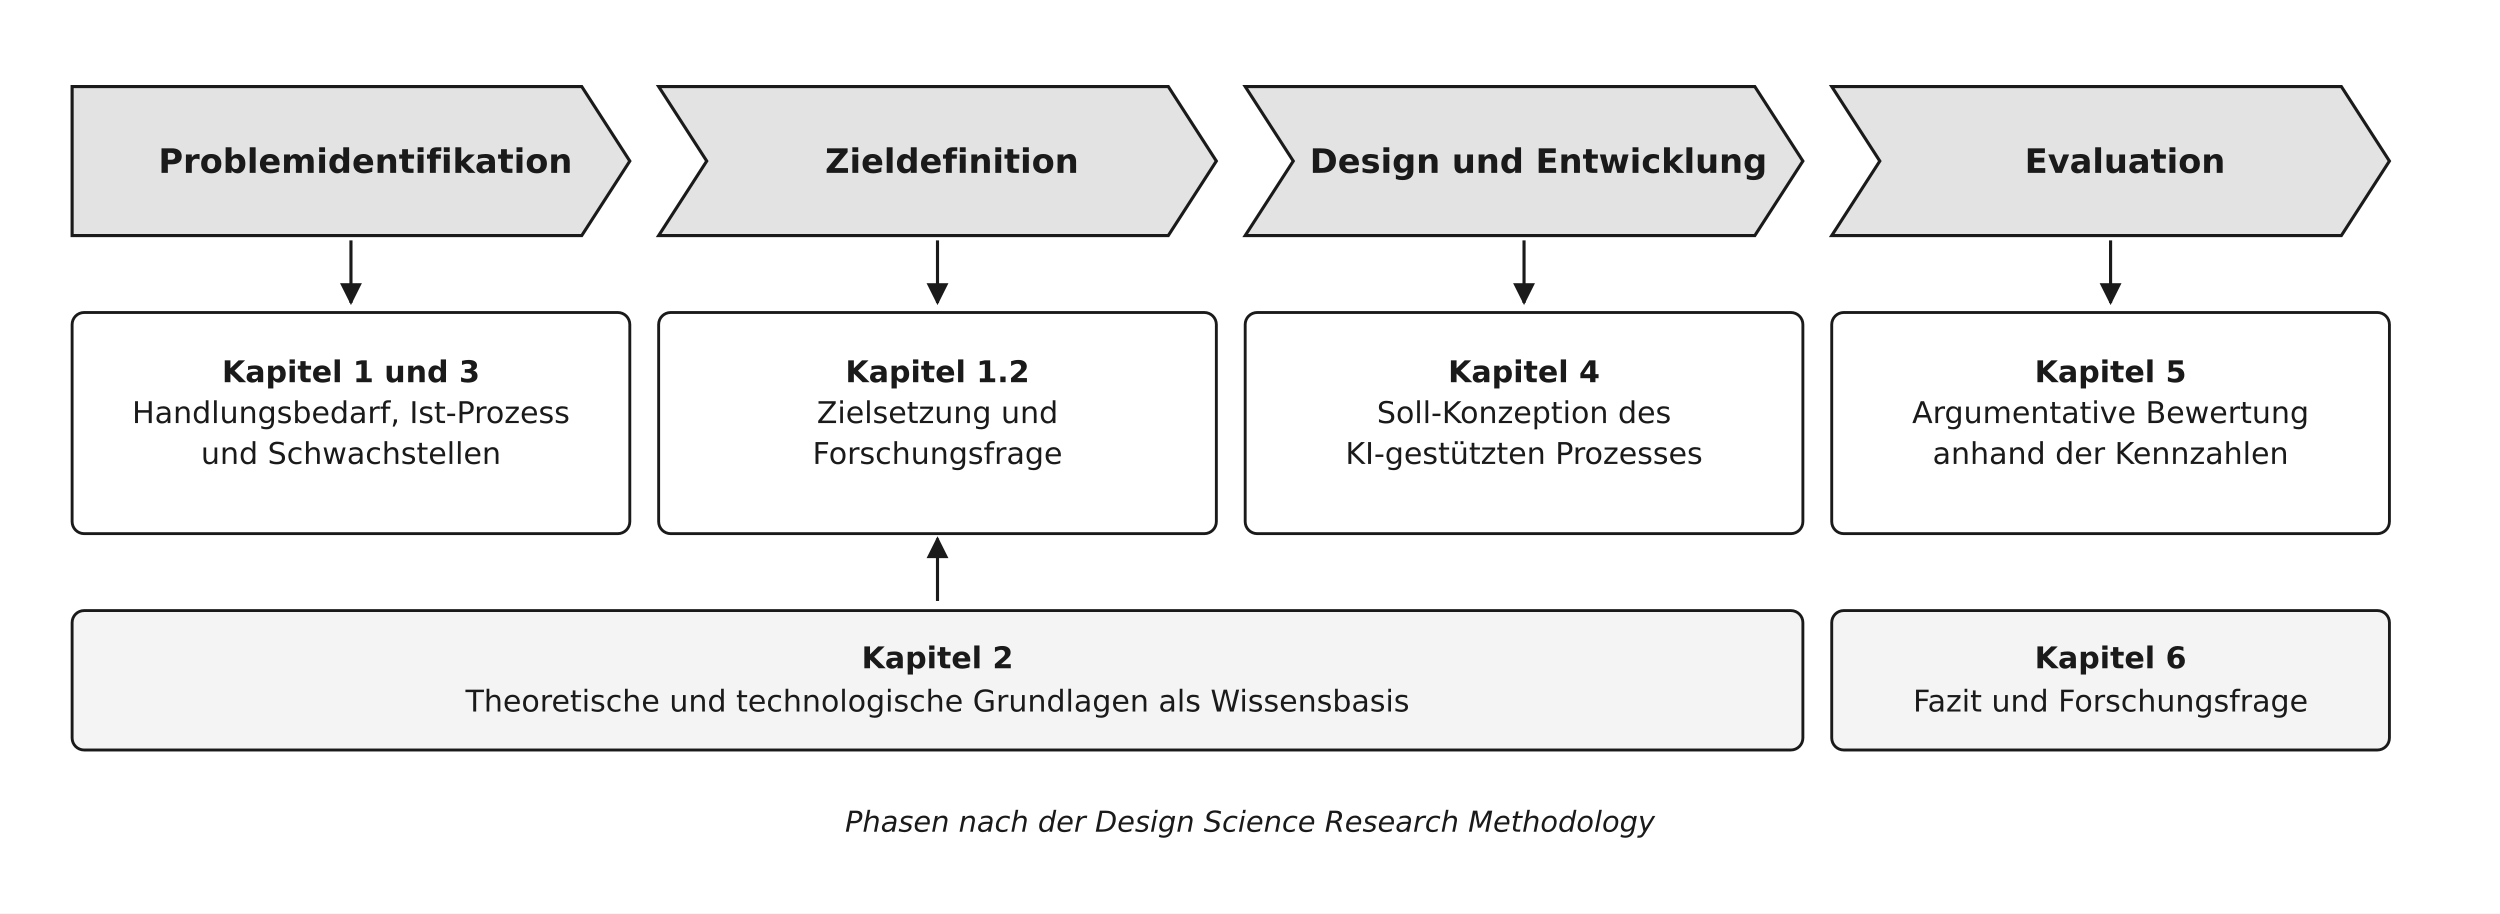
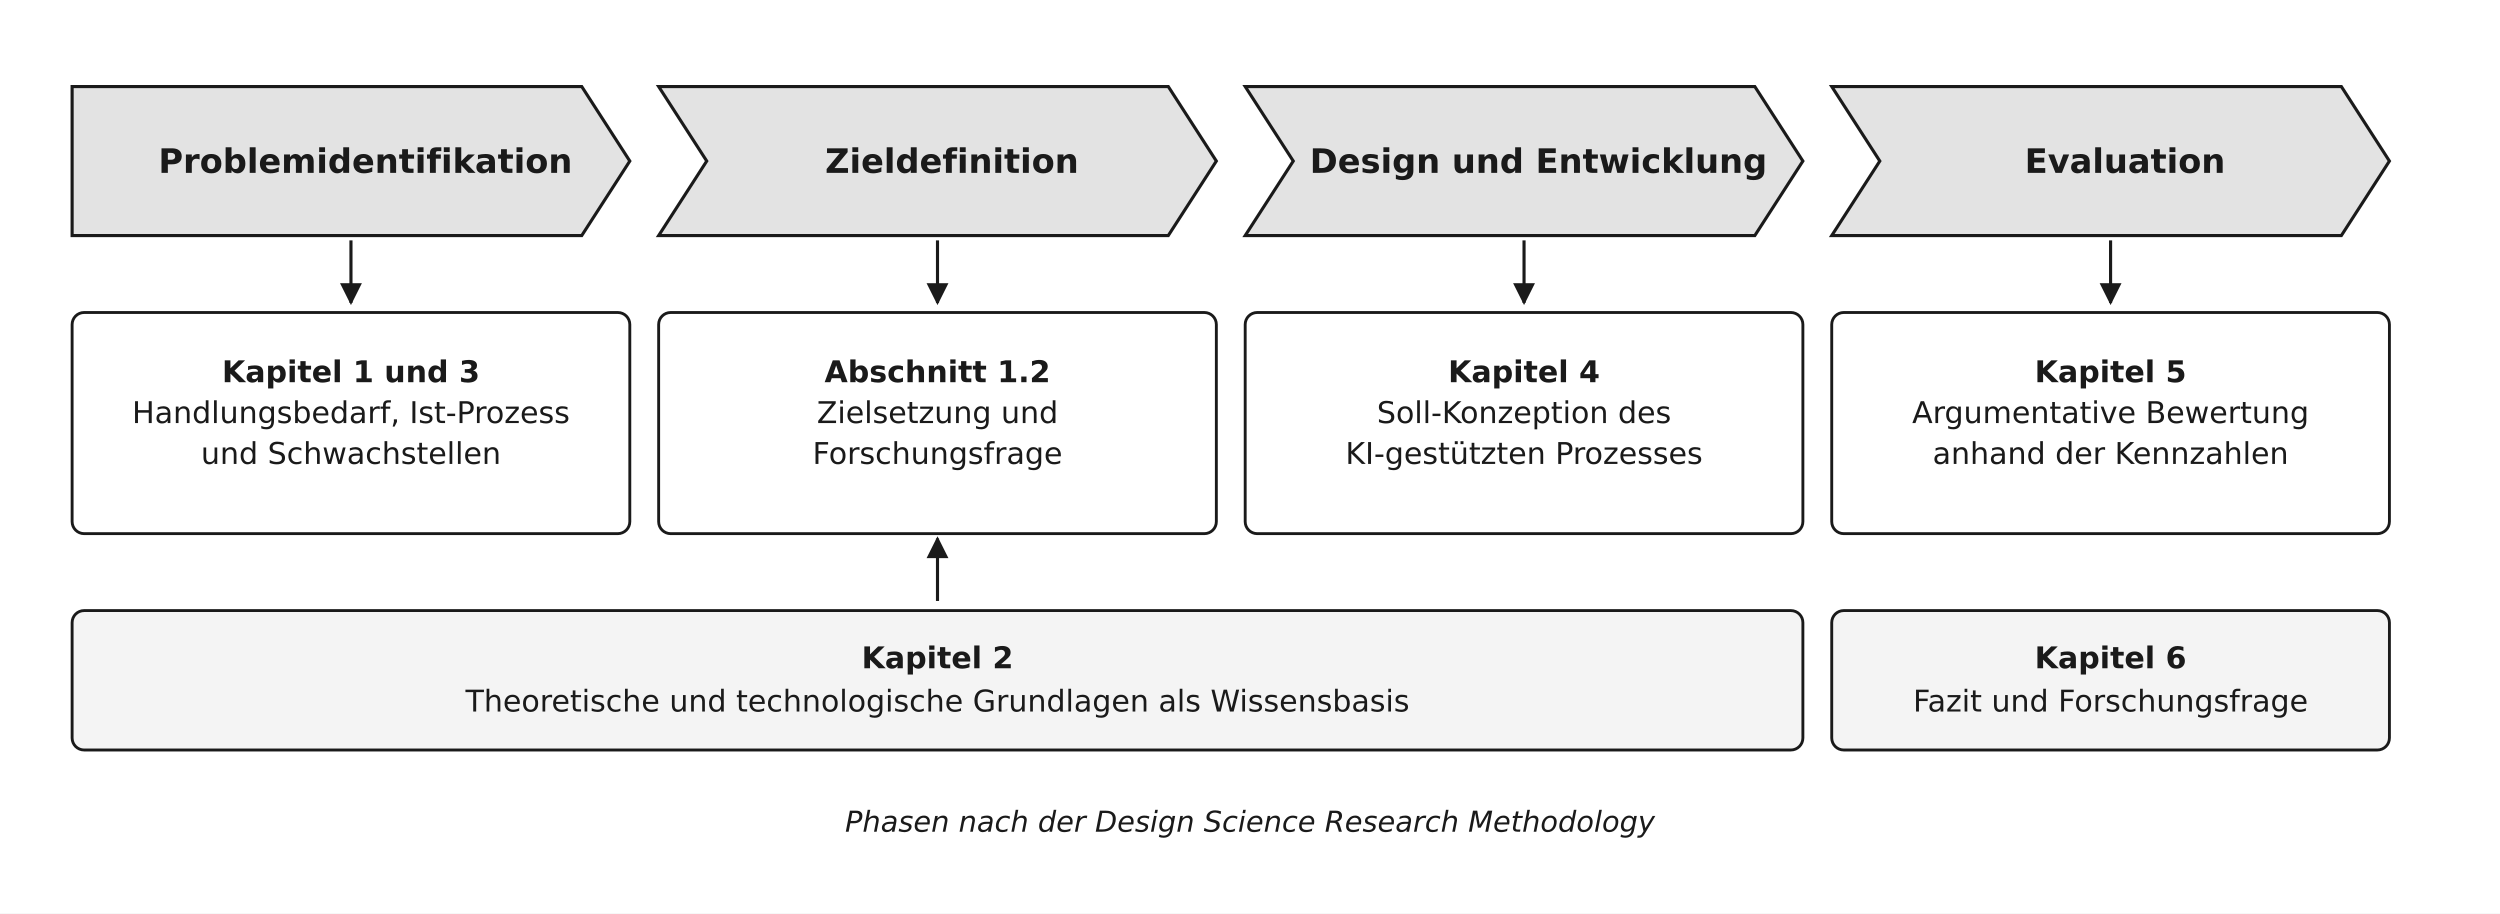
<svg xmlns="http://www.w3.org/2000/svg" width="1040" height="380" viewBox="0 0 1040 380" font-family="Carlito, DejaVu Sans, sans-serif">
  <defs>
    <marker id="seq" viewBox="0 0 10 10" refX="9" refY="5" markerWidth="7" markerHeight="7" orient="auto-start-reverse">
      <path d="M 0 0 L 10 5 L 0 10 z" fill="#1a1a1a" />
    </marker>
    <marker id="msg" viewBox="0 0 10 10" refX="9" refY="5" markerWidth="8" markerHeight="8" orient="auto-start-reverse">
      <path d="M 0 0 L 10 5 L 0 10 z" fill="#ffffff" stroke="#1a1a1a" stroke-width="1" />
    </marker>
    <marker id="msgstart" viewBox="0 0 10 10" refX="5" refY="5" markerWidth="7" markerHeight="7" orient="auto">
      <circle cx="5" cy="5" r="3.5" fill="#ffffff" stroke="#1a1a1a" stroke-width="1" />
    </marker>
  </defs>
  <rect width="1040" height="380" fill="#ffffff" />
  <polygon points="30,36 242,36 262,67.0 242,98 30,98" fill="#e3e3e3" stroke="#1a1a1a" stroke-width="1.3" />
  <text x="152.0" y="71.9" font-size="14" text-anchor="middle" font-weight="bold" font-style="normal" fill="#1a1a1a">Problemidentifikation</text>
  <polygon points="274,36 486,36 506,67.0 486,98 274,98 294,67.0" fill="#e3e3e3" stroke="#1a1a1a" stroke-width="1.3" />
  <text x="396.0" y="71.9" font-size="14" text-anchor="middle" font-weight="bold" font-style="normal" fill="#1a1a1a">Zieldefinition</text>
  <polygon points="518,36 730,36 750,67.0 730,98 518,98 538,67.0" fill="#e3e3e3" stroke="#1a1a1a" stroke-width="1.3" />
  <text x="640.0" y="71.9" font-size="14" text-anchor="middle" font-weight="bold" font-style="normal" fill="#1a1a1a">Design und Entwicklung</text>
  <polygon points="762,36 974,36 994,67.0 974,98 762,98 782,67.0" fill="#e3e3e3" stroke="#1a1a1a" stroke-width="1.3" />
  <text x="884.0" y="71.9" font-size="14" text-anchor="middle" font-weight="bold" font-style="normal" fill="#1a1a1a">Evaluation</text>
  <rect x="30" y="130" width="232" height="92" rx="5" fill="#ffffff" stroke="#1a1a1a" stroke-width="1.2" />
  <text x="146.0" y="159.0" font-size="12.5" text-anchor="middle" font-weight="bold" font-style="normal" fill="#1a1a1a">Kapitel 1 und 3</text>
  <text x="146.0" y="176.0" font-size="12.5" text-anchor="middle" font-weight="normal" font-style="normal" fill="#1a1a1a">Handlungsbedarf, Ist-Prozess</text>
  <text x="146.0" y="193.0" font-size="12.5" text-anchor="middle" font-weight="normal" font-style="normal" fill="#1a1a1a">und Schwachstellen</text>
  <path d="M 146.0 100 L 146.0 126" fill="none" stroke="#1a1a1a" stroke-width="1.3" marker-end="url(#seq)" />
  <rect x="274" y="130" width="232" height="92" rx="5" fill="#ffffff" stroke="#1a1a1a" stroke-width="1.2" />
-   <text x="390.0" y="159.0" font-size="12.5" text-anchor="middle" font-weight="bold" font-style="normal" fill="#1a1a1a">Kapitel 1.2</text>
+   <text x="390.0" y="159.0" font-size="12.5" text-anchor="middle" font-weight="bold" font-style="normal" fill="#1a1a1a">Abschnitt 1.2</text>
  <text x="390.0" y="176.0" font-size="12.5" text-anchor="middle" font-weight="normal" font-style="normal" fill="#1a1a1a">Zielsetzung und</text>
  <text x="390.0" y="193.0" font-size="12.5" text-anchor="middle" font-weight="normal" font-style="normal" fill="#1a1a1a">Forschungsfrage</text>
  <path d="M 390.0 100 L 390.0 126" fill="none" stroke="#1a1a1a" stroke-width="1.3" marker-end="url(#seq)" />
  <rect x="518" y="130" width="232" height="92" rx="5" fill="#ffffff" stroke="#1a1a1a" stroke-width="1.2" />
  <text x="634.0" y="159.0" font-size="12.5" text-anchor="middle" font-weight="bold" font-style="normal" fill="#1a1a1a">Kapitel 4</text>
  <text x="634.0" y="176.0" font-size="12.5" text-anchor="middle" font-weight="normal" font-style="normal" fill="#1a1a1a">Soll-Konzeption des</text>
  <text x="634.0" y="193.0" font-size="12.5" text-anchor="middle" font-weight="normal" font-style="normal" fill="#1a1a1a">KI-gestützten Prozesses</text>
  <path d="M 634.0 100 L 634.0 126" fill="none" stroke="#1a1a1a" stroke-width="1.3" marker-end="url(#seq)" />
  <rect x="762" y="130" width="232" height="92" rx="5" fill="#ffffff" stroke="#1a1a1a" stroke-width="1.2" />
  <text x="878.0" y="159.0" font-size="12.5" text-anchor="middle" font-weight="bold" font-style="normal" fill="#1a1a1a">Kapitel 5</text>
  <text x="878.0" y="176.0" font-size="12.5" text-anchor="middle" font-weight="normal" font-style="normal" fill="#1a1a1a">Argumentative Bewertung</text>
  <text x="878.0" y="193.0" font-size="12.5" text-anchor="middle" font-weight="normal" font-style="normal" fill="#1a1a1a">anhand der Kennzahlen</text>
  <path d="M 878.0 100 L 878.0 126" fill="none" stroke="#1a1a1a" stroke-width="1.3" marker-end="url(#seq)" />
  <rect x="30" y="254" width="720" height="58" rx="5" fill="#f4f4f4" stroke="#1a1a1a" stroke-width="1.2" />
  <text x="390.0" y="278" font-size="12.5" text-anchor="middle" font-weight="bold" font-style="normal" fill="#1a1a1a">Kapitel 2</text>
  <text x="390.0" y="296" font-size="12.5" text-anchor="middle" font-weight="normal" font-style="normal" fill="#1a1a1a">Theoretische und technologische Grundlagen als Wissensbasis</text>
  <rect x="762" y="254" width="232" height="58" rx="5" fill="#f4f4f4" stroke="#1a1a1a" stroke-width="1.2" />
  <text x="878.0" y="278" font-size="12.5" text-anchor="middle" font-weight="bold" font-style="normal" fill="#1a1a1a">Kapitel 6</text>
  <text x="878.0" y="296" font-size="12.5" text-anchor="middle" font-weight="normal" font-style="normal" fill="#1a1a1a">Fazit und Forschungsfrage</text>
  <path d="M 390.0 250 L 390.0 224" fill="none" stroke="#1a1a1a" stroke-width="1.3" marker-end="url(#seq)" />
  <text x="520.0" y="346" font-size="12" text-anchor="middle" font-weight="normal" font-style="italic" fill="#1a1a1a">Phasen nach der Design Science Research Methodology</text>
</svg>
